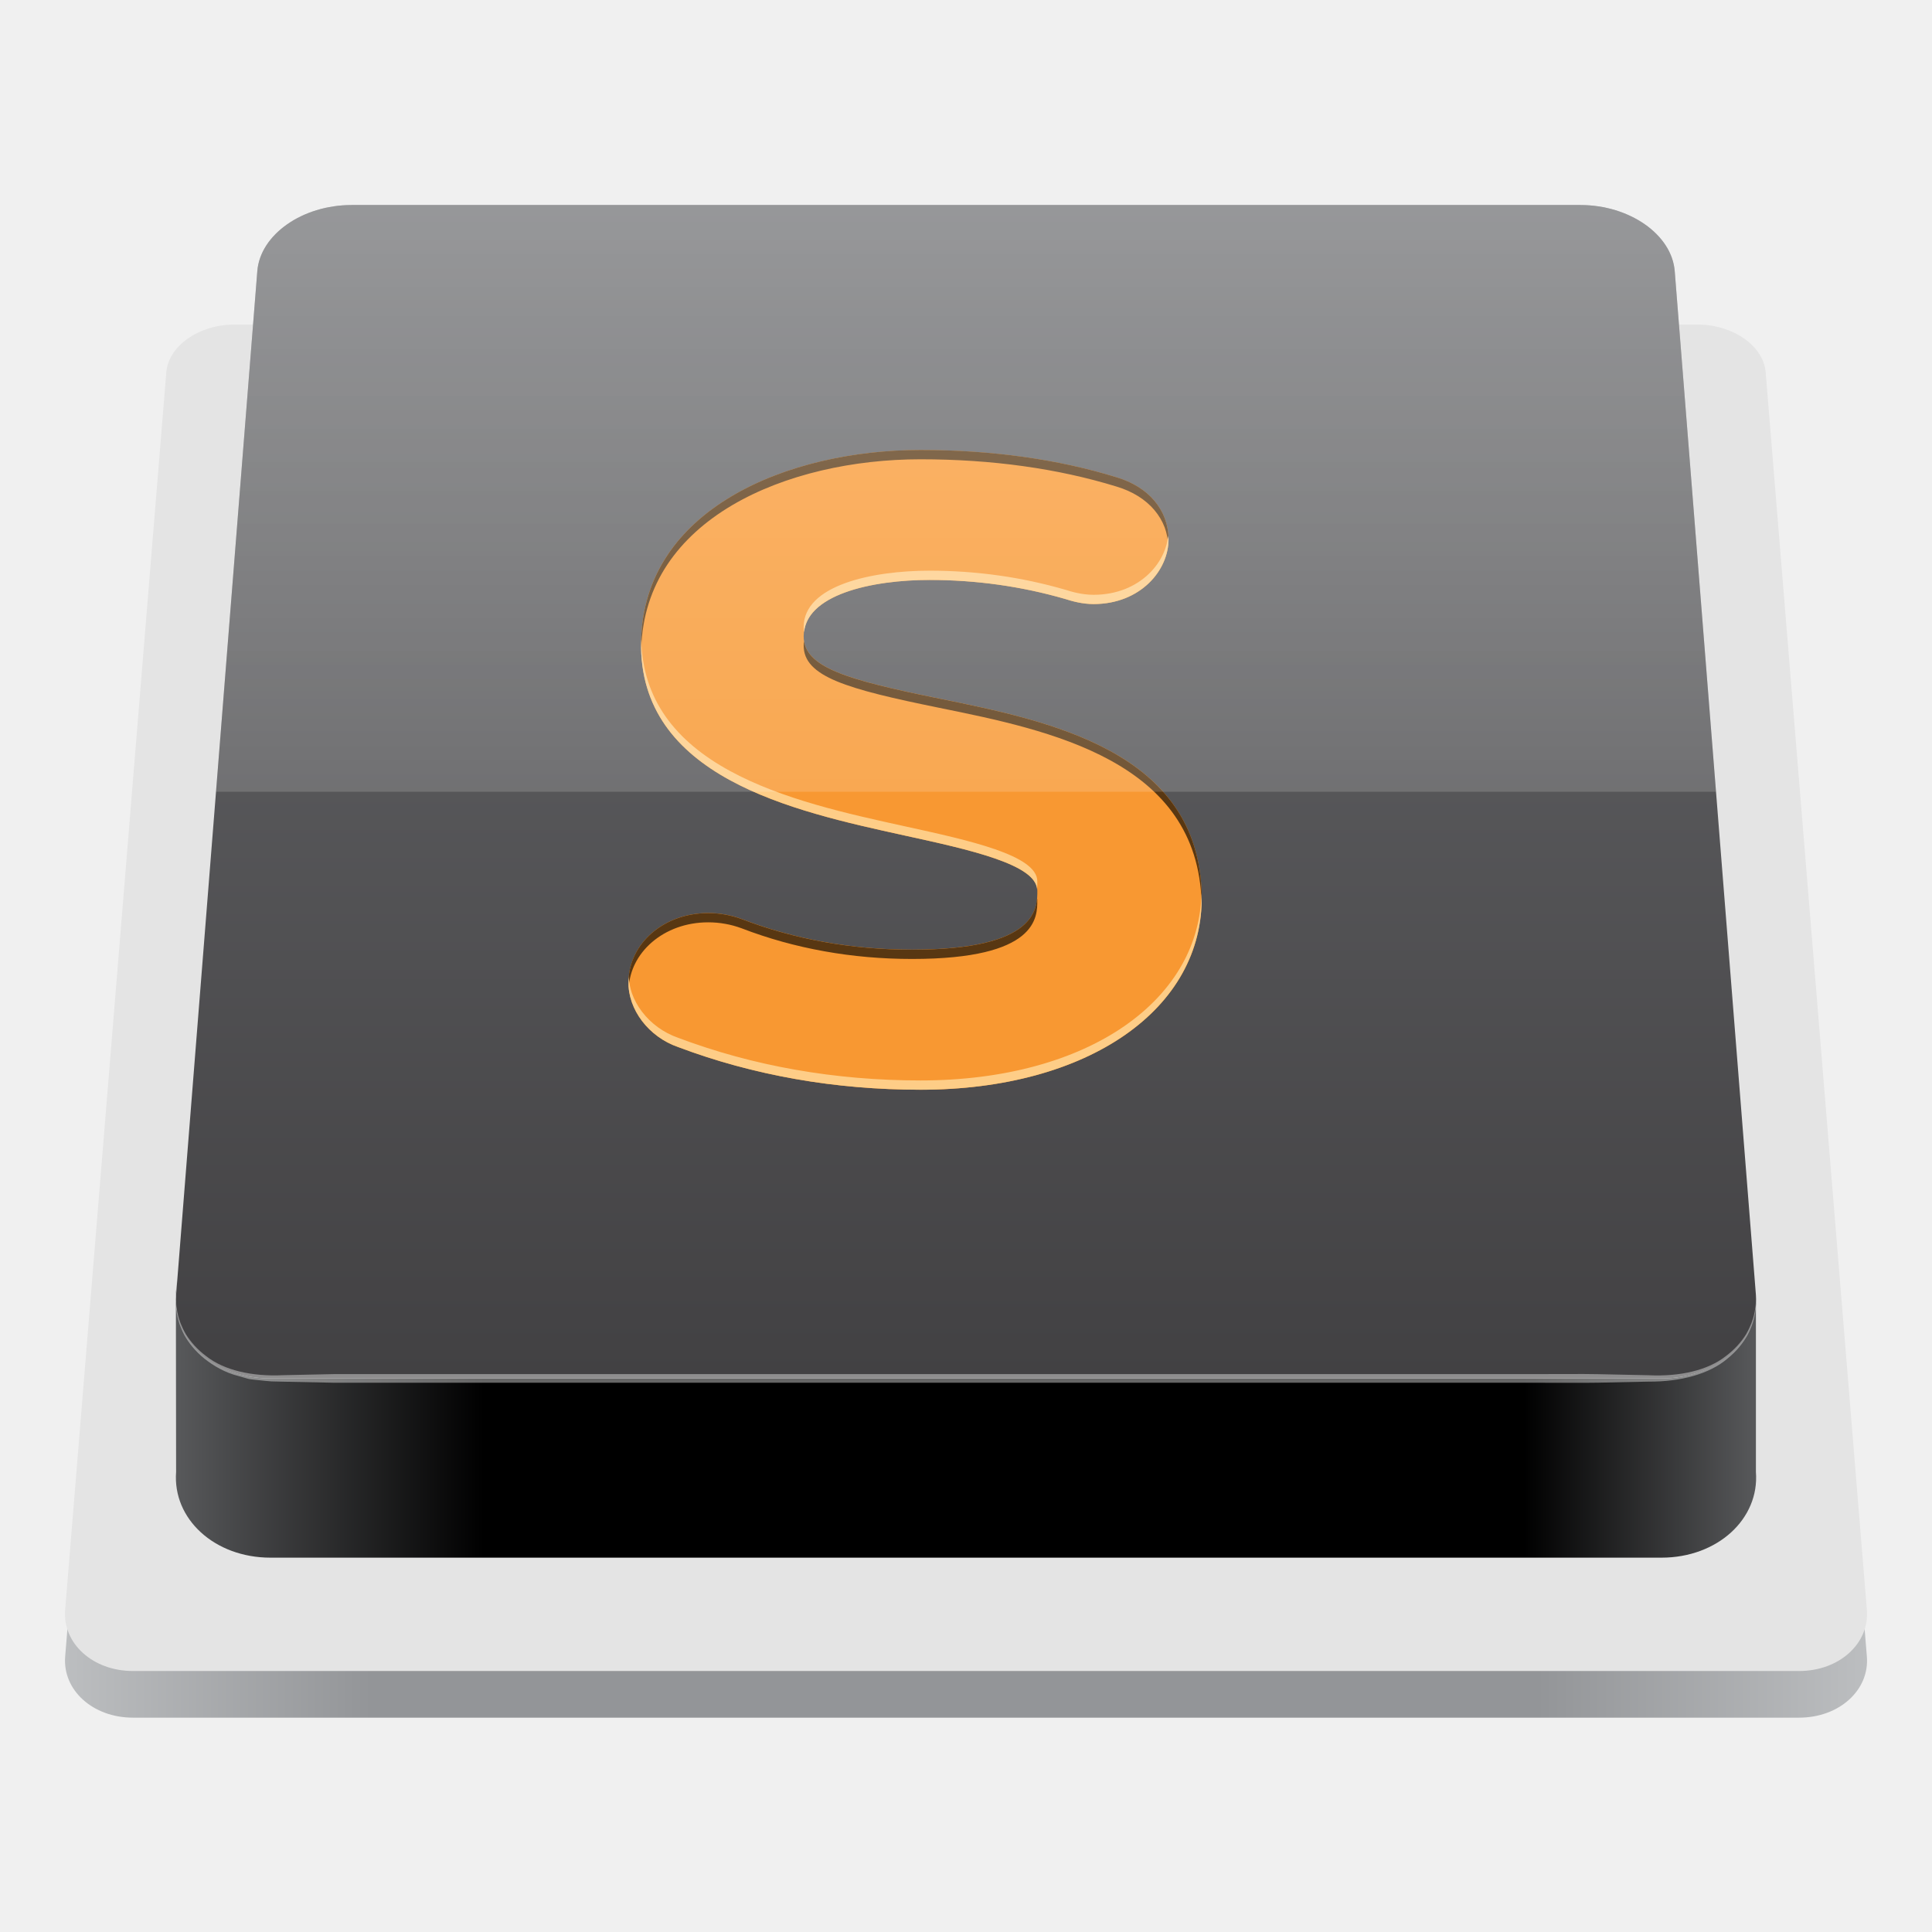
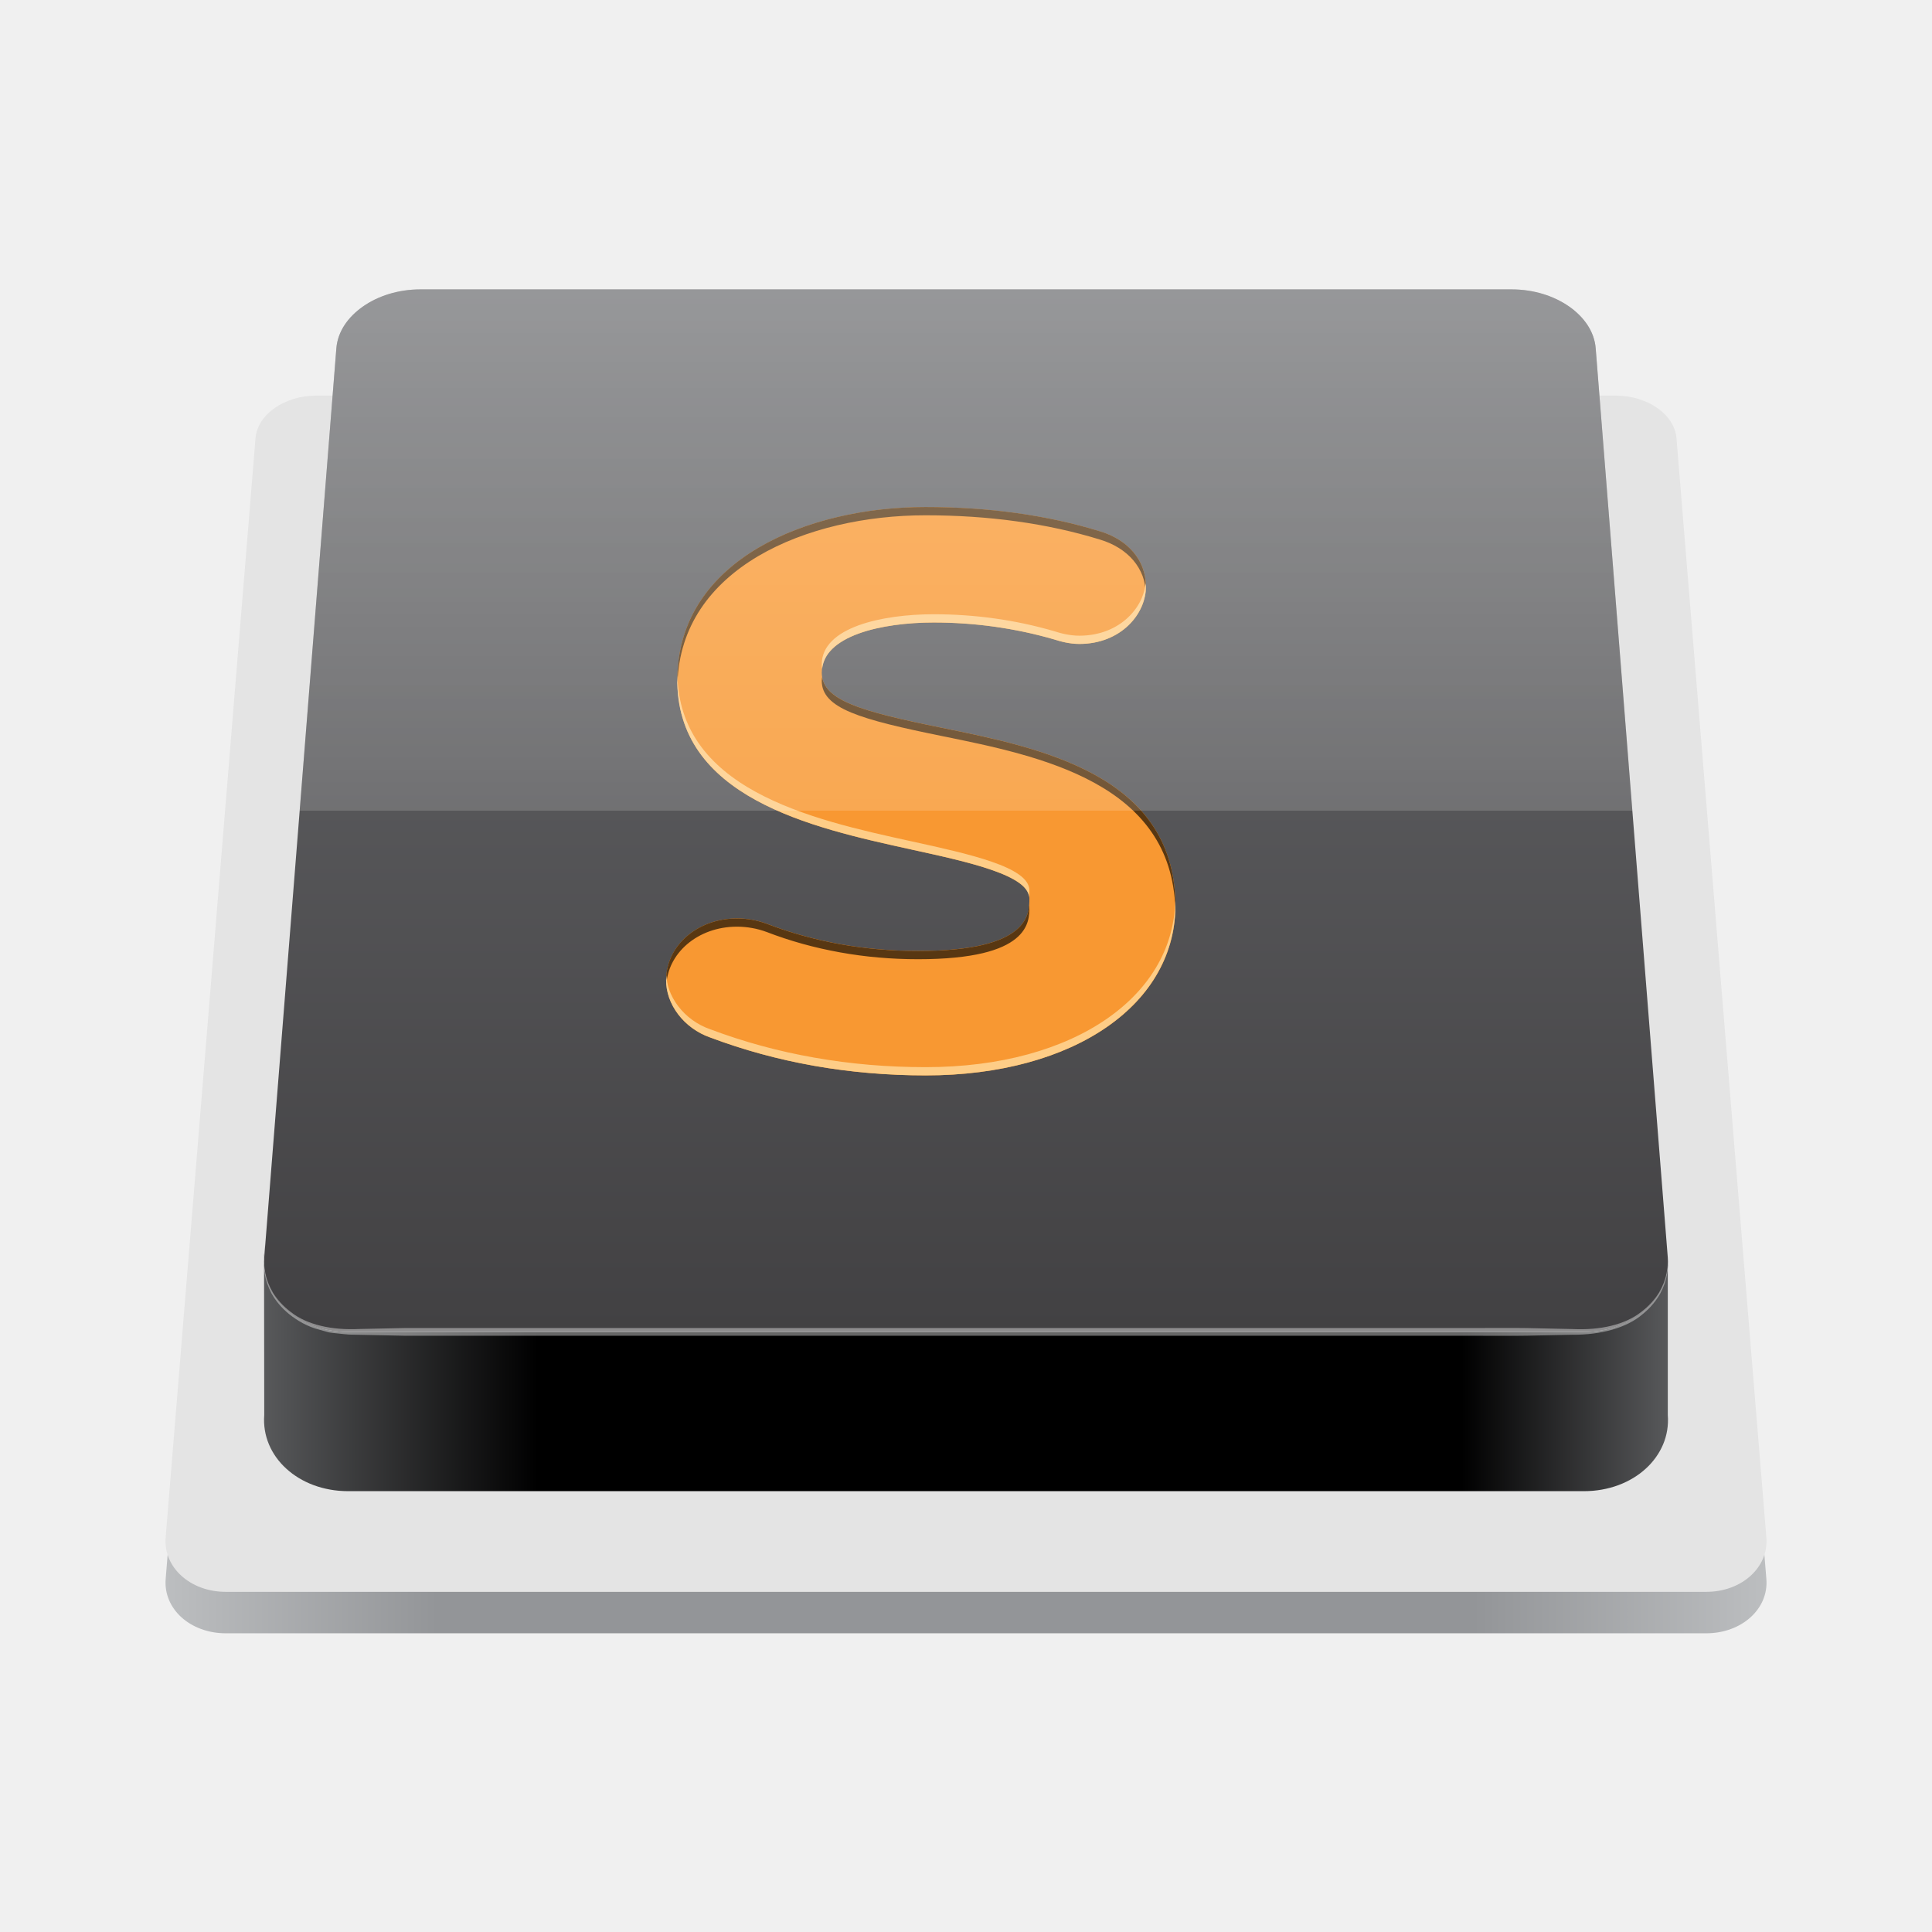
<svg xmlns="http://www.w3.org/2000/svg" version="1.1" id="Capa_1" x="0px" y="0px" width="99.211px" height="99.211px" viewBox="0 0 99.211 99.211" enable-background="new 0 0 99.211 99.211" xml:space="preserve">
  <g>
-     <linearGradient id="SVGID_1_" gradientUnits="userSpaceOnUse" x1="271.778" y1="-190.288" x2="364.315" y2="-190.288" gradientTransform="matrix(1 0 0 -1 -268.4395 -136.6533)">
+     <linearGradient id="SVGID_1_" gradientUnits="userSpaceOnUse" x1="545.379" y1="566.678" x2="627.593" y2="566.678" gradientTransform="matrix(1 0 0 1 -536.8789 -513.5186)">
      <stop offset="0" style="stop-color:#BCBEC0" />
      <stop offset="0.17" style="stop-color:#939598" />
      <stop offset="0.817" style="stop-color:#939598" />
      <stop offset="1" style="stop-color:#BCBEC0" />
    </linearGradient>
-     <path fill="url(#SVGID_1_)" d="M95.866,85.059L90.67,21.518c-0.027-0.339-0.146-0.664-0.337-0.957   c-0.19-0.294-0.453-0.558-0.769-0.779c-0.315-0.222-0.684-0.4-1.086-0.524c-0.403-0.124-0.84-0.192-1.293-0.192h-75.16   c-0.454,0-0.891,0.068-1.293,0.192c-0.402,0.124-0.771,0.302-1.086,0.524c-0.315,0.221-0.578,0.485-0.769,0.779   c-0.19,0.293-0.309,0.618-0.337,0.957L3.347,85.059c-0.036,0.432,0.035,0.845,0.193,1.22c0.158,0.376,0.404,0.716,0.719,1   c0.315,0.286,0.699,0.517,1.133,0.677c0.435,0.16,0.92,0.248,1.436,0.248h85.557c0.516,0,1-0.088,1.436-0.248   c0.435-0.16,0.817-0.391,1.133-0.677c0.315-0.284,0.561-0.624,0.72-1C95.831,85.903,95.902,85.491,95.866,85.059z" />
-     <path fill="#E4E4E4" d="M95.866,82.664L90.67,19.121c-0.027-0.339-0.146-0.663-0.337-0.957c-0.19-0.294-0.453-0.558-0.769-0.779   c-0.315-0.221-0.684-0.4-1.086-0.524c-0.403-0.124-0.84-0.192-1.293-0.192h-75.16c-0.454,0-0.891,0.068-1.293,0.192   c-0.402,0.124-0.771,0.303-1.086,0.524c-0.315,0.222-0.578,0.485-0.769,0.779c-0.19,0.294-0.309,0.618-0.337,0.957L3.346,82.664   c-0.036,0.432,0.035,0.844,0.193,1.219c0.158,0.376,0.404,0.715,0.719,1c0.315,0.286,0.699,0.517,1.134,0.677   s0.919,0.249,1.436,0.249h85.557c0.516,0,1.001-0.089,1.436-0.249s0.818-0.391,1.134-0.677c0.314-0.285,0.561-0.624,0.72-1   C95.831,83.507,95.902,83.095,95.866,82.664z" />
-     <linearGradient id="SVGID_2_" gradientUnits="userSpaceOnUse" x1="277.471" y1="-209.495" x2="358.622" y2="-209.495" gradientTransform="matrix(1 0 0 -1 -268.4395 -136.6533)">
+     <path fill="url(#SVGID_1_)" d="M90.705,81.076l-4.616-56.451c-0.024-0.301-0.131-0.59-0.3-0.85   c-0.169-0.261-0.402-0.496-0.683-0.692c-0.28-0.197-0.608-0.355-0.965-0.466c-0.358-0.11-0.746-0.17-1.148-0.17H16.218   c-0.403,0-0.792,0.061-1.149,0.17c-0.357,0.11-0.685,0.269-0.965,0.466c-0.28,0.196-0.514,0.431-0.683,0.692   c-0.169,0.26-0.274,0.549-0.299,0.85L8.508,81.076c-0.032,0.385,0.031,0.752,0.171,1.085c0.14,0.333,0.358,0.636,0.638,0.889   c0.28,0.253,0.622,0.459,1.007,0.601c0.387,0.143,0.817,0.221,1.276,0.221h76.012c0.458,0,0.889-0.078,1.275-0.221   c0.387-0.142,0.727-0.348,1.007-0.601s0.499-0.556,0.64-0.889C90.674,81.826,90.737,81.461,90.705,81.076z" />
+     <path fill="#E4E4E4" d="M90.705,78.949l-4.616-56.454c-0.024-0.301-0.131-0.589-0.3-0.851s-0.402-0.496-0.683-0.692   c-0.28-0.196-0.608-0.355-0.965-0.465c-0.358-0.11-0.746-0.17-1.148-0.17H16.218c-0.403,0-0.792,0.06-1.149,0.17   s-0.685,0.27-0.965,0.465c-0.28,0.198-0.514,0.431-0.683,0.692c-0.169,0.261-0.274,0.549-0.299,0.851L8.507,78.949   c-0.032,0.384,0.031,0.75,0.171,1.083c0.14,0.334,0.358,0.635,0.639,0.888c0.28,0.255,0.621,0.46,1.007,0.603   c0.387,0.143,0.816,0.221,1.276,0.221h76.012c0.458,0,0.89-0.078,1.275-0.221c0.387-0.143,0.727-0.348,1.008-0.603   c0.279-0.253,0.498-0.554,0.64-0.888C90.674,79.698,90.737,79.333,90.705,78.949z" />
+     <linearGradient id="SVGID_2_" gradientUnits="userSpaceOnUse" x1="550.438" y1="583.741" x2="622.533" y2="583.741" gradientTransform="matrix(1 0 0 1 -536.8789 -513.5186)">
      <stop offset="0" style="stop-color:#58595B" />
      <stop offset="0.195" style="stop-color:#000000" />
      <stop offset="0.853" style="stop-color:#000000" />
      <stop offset="1" style="stop-color:#58595B" />
    </linearGradient>
-     <path fill="url(#SVGID_2_)" d="M90.169,66.905c-0.026,0.413-0.118,0.81-0.273,1.181c-0.222,0.526-0.563,1.001-1.001,1.401   c-0.438,0.4-0.974,0.724-1.577,0.948c-0.604,0.226-1.278,0.35-1.994,0.35h-71.44c-0.715,0-1.388-0.124-1.992-0.35   c-0.603-0.225-1.137-0.548-1.575-0.948c-0.438-0.399-0.78-0.875-1.001-1.401c-0.22-0.525-0.32-1.102-0.273-1.705l0.053-0.686   c-0.039,0.411-0.062,0.652-0.064,0.686l0.011,9.203c-0.046,0.604,0.053,1.181,0.273,1.705c0.221,0.526,0.563,1.001,1.001,1.401   c0.438,0.4,0.972,0.725,1.575,0.949c0.604,0.224,1.276,0.349,1.992,0.349h71.44c0.716,0,1.39-0.125,1.994-0.349   c0.604-0.225,1.139-0.549,1.577-0.949c0.438-0.399,0.779-0.875,1.001-1.401c0.221-0.524,0.32-1.102,0.273-1.705V66.905z" />
-     <linearGradient id="SVGID_3_" gradientUnits="userSpaceOnUse" x1="318.045" y1="-208.679" x2="318.045" y2="-142.72" gradientTransform="matrix(1 0 0 -1 -268.4395 -136.6533)">
+     <path fill="url(#SVGID_2_)" d="M85.644,64.947c-0.023,0.368-0.105,0.721-0.242,1.05c-0.197,0.467-0.501,0.89-0.89,1.244   c-0.389,0.356-0.865,0.645-1.4,0.844c-0.537,0.2-1.136,0.311-1.772,0.311h-63.47c-0.635,0-1.233-0.11-1.77-0.311   c-0.536-0.2-1.01-0.487-1.399-0.844c-0.389-0.354-0.693-0.777-0.889-1.244c-0.195-0.467-0.284-0.979-0.243-1.515l0.047-0.609   c-0.035,0.365-0.055,0.58-0.057,0.609l0.01,8.177c-0.041,0.536,0.047,1.05,0.243,1.515c0.196,0.467,0.5,0.89,0.889,1.244   c0.389,0.355,0.864,0.645,1.399,0.844c0.537,0.199,1.134,0.311,1.77,0.311h63.47c0.637,0,1.235-0.111,1.772-0.311   c0.536-0.2,1.012-0.488,1.4-0.844c0.389-0.354,0.692-0.777,0.89-1.244c0.196-0.465,0.284-0.979,0.242-1.515V64.947z" />
+     <linearGradient id="SVGID_3_" gradientUnits="userSpaceOnUse" x1="586.484" y1="583.017" x2="586.484" y2="524.416" gradientTransform="matrix(1 0 0 1 -536.8789 -513.5186)">
      <stop offset="0" style="stop-color:#414042" />
      <stop offset="1" style="stop-color:#6D6E71" />
    </linearGradient>
-     <path fill="url(#SVGID_3_)" d="M90.169,66.499L86,13.925c-0.038-0.472-0.201-0.92-0.467-1.328   c-0.265-0.406-0.629-0.772-1.068-1.079c-0.438-0.306-0.95-0.553-1.511-0.725c-0.561-0.17-1.17-0.265-1.803-0.265H18.058   c-0.632,0-1.241,0.095-1.801,0.265c-0.561,0.171-1.072,0.418-1.51,0.725c-0.438,0.307-0.803,0.672-1.068,1.079   c-0.264,0.407-0.429,0.856-0.466,1.328l-4.17,52.574c-0.046,0.587,0.053,1.147,0.273,1.66c0.221,0.512,0.563,0.975,1.001,1.362   c0.438,0.39,0.972,0.705,1.575,0.924c0.604,0.219,1.276,0.34,1.991,0.34h71.44c0.716,0,1.39-0.121,1.994-0.34   c0.604-0.218,1.139-0.534,1.577-0.924c0.438-0.388,0.779-0.851,1.001-1.362C90.117,67.646,90.215,67.086,90.169,66.499z" />
+     <path fill="url(#SVGID_3_)" d="M85.644,64.588l-3.704-46.709c-0.033-0.419-0.179-0.817-0.414-1.18   c-0.236-0.361-0.56-0.686-0.949-0.958c-0.389-0.272-0.844-0.492-1.343-0.645c-0.499-0.151-1.039-0.235-1.603-0.235H21.578   c-0.562,0-1.103,0.084-1.6,0.235c-0.499,0.152-0.952,0.372-1.341,0.645s-0.714,0.597-0.949,0.958   c-0.235,0.361-0.381,0.761-0.415,1.18l-3.705,46.709c-0.041,0.521,0.047,1.02,0.243,1.475c0.196,0.455,0.5,0.866,0.889,1.21   c0.389,0.347,0.864,0.627,1.399,0.821c0.537,0.194,1.134,0.302,1.769,0.302h63.47c0.637,0,1.235-0.107,1.771-0.302   c0.537-0.194,1.013-0.475,1.402-0.821c0.389-0.345,0.691-0.756,0.888-1.21C85.598,65.607,85.685,65.109,85.644,64.588z" />
    <g opacity="0.4">
-       <path fill="#FFFFFF" d="M9.042,66.499c0,0,0,0.084,0,0.247c-0.006,0.163,0.018,0.404,0.08,0.71    c0.065,0.309,0.197,0.667,0.426,1.063c0.236,0.381,0.58,0.78,1.045,1.125c0.916,0.722,2.351,1.053,3.959,0.973    c0.818-0.018,1.69-0.036,2.608-0.055c0.918-0.001,1.884-0.001,2.891-0.001c8.06,0,18.807,0,29.553,0s21.494,0,29.553,0    c1.008,0.003,1.974-0.013,2.892,0.004c0.918,0.02,1.789,0.037,2.607,0.055c1.62,0.078,3.043-0.255,3.961-0.976    c0.463-0.344,0.811-0.745,1.045-1.126c0.225-0.39,0.361-0.759,0.425-1.063c0.063-0.306,0.086-0.548,0.079-0.71    c0-0.163,0-0.247,0-0.247s0.004,0.084,0.01,0.246c0.013,0.163,0,0.405-0.05,0.719c-0.054,0.314-0.173,0.687-0.389,1.098    c-0.229,0.405-0.562,0.826-1.027,1.203c-0.921,0.791-2.409,1.197-4.054,1.184c-0.818,0.018-1.69,0.035-2.608,0.055    c-0.918,0.016-1.883,0-2.891,0.004c-8.061,0-18.808,0-29.554,0c-10.747,0-21.494,0-29.554,0c-1.007-0.001-1.973-0.001-2.891-0.001    c-0.918-0.02-1.79-0.038-2.608-0.055c-0.205-0.005-0.406-0.009-0.604-0.014c-0.2-0.01-0.404-0.038-0.6-0.057    c-0.195-0.023-0.392-0.036-0.575-0.069c-0.178-0.051-0.351-0.101-0.521-0.149c-0.705-0.176-1.29-0.527-1.755-0.896    c-0.463-0.376-0.8-0.8-1.028-1.205c-0.211-0.403-0.335-0.787-0.386-1.097c-0.05-0.313-0.063-0.557-0.05-0.719    C9.04,66.583,9.042,66.499,9.042,66.499z" />
+       <path fill="#FFFFFF" d="M13.567,64.588c0,0,0,0.074,0,0.219c-0.005,0.146,0.016,0.359,0.071,0.631    c0.058,0.275,0.175,0.593,0.378,0.945c0.21,0.338,0.515,0.692,0.928,0.999c0.814,0.642,2.089,0.936,3.518,0.864    c0.727-0.016,1.501-0.032,2.317-0.049c0.816-0.001,1.674-0.001,2.568-0.001c7.161,0,16.709,0,26.256,0c9.547,0,19.096,0,26.256,0    c0.896,0.003,1.754-0.012,2.569,0.003c0.815,0.019,1.589,0.033,2.316,0.05c1.438,0.069,2.703-0.227,3.519-0.867    c0.411-0.306,0.721-0.662,0.929-1.001c0.199-0.346,0.321-0.674,0.377-0.944c0.057-0.272,0.077-0.486,0.07-0.63    c0-0.146,0-0.22,0-0.22s0.004,0.074,0.009,0.219c0.013,0.145,0,0.358-0.044,0.639c-0.048,0.279-0.153,0.61-0.347,0.975    c-0.202,0.36-0.498,0.734-0.911,1.069c-0.818,0.702-2.141,1.063-3.602,1.052c-0.728,0.016-1.502,0.03-2.317,0.049    c-0.815,0.015-1.673,0-2.568,0.004c-7.162,0-16.709,0-26.257,0c-9.548,0-19.096,0-26.257,0c-0.894-0.001-1.752-0.001-2.568-0.001    c-0.816-0.018-1.59-0.034-2.317-0.049c-0.182-0.005-0.36-0.009-0.537-0.012c-0.177-0.01-0.359-0.035-0.533-0.052    c-0.173-0.02-0.348-0.032-0.511-0.062c-0.158-0.045-0.312-0.089-0.463-0.132c-0.626-0.156-1.146-0.469-1.559-0.797    c-0.412-0.333-0.711-0.71-0.914-1.07c-0.187-0.357-0.297-0.699-0.343-0.975c-0.044-0.278-0.056-0.494-0.044-0.638    C13.566,64.662,13.567,64.588,13.567,64.588z" />
    </g>
    <g>
      <g>
        <g>
-           <path fill="#F89832" d="M60.33,41.419c-0.83-1.201-1.984-2.122-3.309-2.849c-1.322-0.725-2.815-1.256-4.329-1.678      c-1.512-0.42-3.044-0.732-4.446-1.017c-1.19-0.242-2.222-0.463-3.1-0.684c-0.877-0.221-1.602-0.441-2.178-0.682      c-0.575-0.24-1.001-0.501-1.283-0.802c-0.282-0.301-0.418-0.643-0.416-1.044c0.004-0.533,0.225-0.981,0.6-1.351      c0.376-0.371,0.905-0.664,1.527-0.891c0.622-0.227,1.336-0.387,2.081-0.491c0.744-0.104,1.519-0.15,2.262-0.15      c0.596,0,1.189,0.021,1.779,0.061c0.59,0.041,1.175,0.102,1.756,0.184s1.157,0.184,1.728,0.305      c0.57,0.122,1.136,0.264,1.693,0.426c0.091,0.029,0.19,0.06,0.3,0.09s0.227,0.06,0.351,0.085      c0.124,0.025,0.254,0.047,0.391,0.063c0.135,0.015,0.276,0.025,0.42,0.025c0.603,0,1.146-0.11,1.622-0.298      c0.476-0.189,0.884-0.458,1.217-0.777c0.332-0.319,0.587-0.688,0.758-1.079c0.172-0.39,0.258-0.802,0.252-1.205      c-0.007-0.372-0.074-0.724-0.197-1.051c-0.124-0.326-0.304-0.627-0.533-0.897s-0.509-0.509-0.834-0.71      c-0.324-0.202-0.693-0.367-1.102-0.489c-0.756-0.233-1.534-0.437-2.335-0.613c-0.799-0.175-1.621-0.321-2.462-0.438      c-0.841-0.117-1.702-0.205-2.582-0.264c-0.881-0.059-1.78-0.088-2.697-0.088c-1.706,0-3.445,0.19-5.097,0.58      c-1.653,0.39-3.218,0.98-4.575,1.782c-1.36,0.803-2.512,1.818-3.331,3.058c-0.822,1.243-1.311,2.712-1.34,4.42      c-0.03,1.729,0.436,3.137,1.244,4.296c0.81,1.163,1.962,2.073,3.299,2.806c1.339,0.734,2.863,1.289,4.414,1.738      c1.553,0.451,3.13,0.796,4.576,1.114c0.834,0.183,1.677,0.366,2.471,0.561s1.541,0.399,2.182,0.623      c0.644,0.224,1.182,0.466,1.561,0.736s0.598,0.567,0.601,0.9c0.001,0.227,0.003,0.529-0.094,0.855      c-0.099,0.328-0.298,0.68-0.698,1.004c-0.401,0.323-1.003,0.619-1.909,0.834c-0.907,0.215-2.117,0.349-3.73,0.349      c-0.773,0-1.536-0.032-2.29-0.099c-0.753-0.065-1.495-0.164-2.226-0.296c-0.731-0.131-1.449-0.296-2.156-0.492      c-0.706-0.196-1.399-0.425-2.08-0.687c-0.141-0.052-0.281-0.096-0.421-0.134s-0.283-0.07-0.425-0.096      c-0.143-0.025-0.287-0.044-0.433-0.058c-0.146-0.012-0.293-0.018-0.443-0.018c-0.565,0-1.1,0.096-1.586,0.271      c-0.487,0.175-0.923,0.43-1.292,0.745c-0.368,0.316-0.667,0.694-0.876,1.117c-0.209,0.425-0.329,0.893-0.337,1.389      c-0.006,0.36,0.055,0.717,0.175,1.059c0.12,0.342,0.298,0.667,0.524,0.964c0.226,0.298,0.5,0.566,0.813,0.793      c0.312,0.228,0.662,0.413,1.04,0.545c0.964,0.362,1.949,0.681,2.953,0.954c1.005,0.273,2.028,0.502,3.068,0.686      c1.041,0.184,2.098,0.321,3.17,0.413c1.073,0.091,2.16,0.138,3.26,0.138c2.151,0,4.138-0.26,5.907-0.742      c1.768-0.481,3.315-1.185,4.589-2.071c1.271-0.884,2.271-1.951,2.944-3.162c0.672-1.208,1.02-2.559,0.994-4.014      C61.674,44.112,61.164,42.625,60.33,41.419z" />
+           <path fill="#F89832" d="M59.134,42.306c-0.737-1.067-1.763-1.885-2.939-2.531c-1.175-0.644-2.501-1.116-3.847-1.491      c-1.344-0.373-2.705-0.65-3.95-0.904c-1.057-0.215-1.974-0.411-2.754-0.607c-0.779-0.196-1.423-0.392-1.935-0.606      c-0.511-0.213-0.889-0.445-1.14-0.712c-0.251-0.267-0.372-0.571-0.37-0.928c0.003-0.474,0.2-0.871,0.533-1.2      c0.334-0.33,0.804-0.59,1.356-0.792s1.187-0.344,1.849-0.436c0.661-0.092,1.35-0.134,2.01-0.134      c0.529,0,1.057,0.019,1.581,0.054c0.523,0.037,1.044,0.091,1.56,0.164c0.517,0.073,1.028,0.164,1.535,0.271      c0.507,0.109,1.01,0.234,1.505,0.378c0.08,0.026,0.168,0.053,0.266,0.081c0.099,0.026,0.202,0.053,0.312,0.075      c0.111,0.022,0.226,0.042,0.348,0.056c0.12,0.013,0.246,0.022,0.374,0.022c0.535,0,1.018-0.098,1.44-0.265      c0.423-0.168,0.785-0.407,1.081-0.69c0.295-0.283,0.521-0.611,0.674-0.958c0.152-0.347,0.229-0.713,0.224-1.071      c-0.006-0.331-0.066-0.643-0.176-0.934c-0.109-0.29-0.27-0.557-0.474-0.797c-0.203-0.24-0.451-0.452-0.74-0.631      c-0.287-0.18-0.615-0.326-0.979-0.434c-0.671-0.208-1.361-0.389-2.074-0.545c-0.709-0.155-1.44-0.285-2.188-0.389      c-0.746-0.104-1.512-0.182-2.293-0.234c-0.783-0.053-1.581-0.079-2.396-0.079c-1.516,0-3.061,0.169-4.528,0.516      c-1.469,0.346-2.859,0.871-4.065,1.583c-1.208,0.713-2.231,1.615-2.959,2.717c-0.73,1.104-1.165,2.41-1.191,3.927      c-0.026,1.536,0.388,2.787,1.105,3.816c0.72,1.033,1.743,1.842,2.931,2.493c1.19,0.652,2.544,1.146,3.922,1.544      c1.38,0.401,2.781,0.707,4.065,0.99c0.741,0.163,1.49,0.325,2.195,0.498c0.706,0.174,1.369,0.355,1.938,0.554      c0.572,0.199,1.051,0.414,1.387,0.654c0.337,0.239,0.531,0.503,0.534,0.799c0,0.202,0.002,0.47-0.084,0.76      c-0.087,0.292-0.265,0.604-0.62,0.892c-0.355,0.288-0.89,0.55-1.695,0.741c-0.806,0.191-1.881,0.31-3.314,0.31      c-0.687,0-1.365-0.029-2.035-0.088c-0.669-0.058-1.328-0.146-1.978-0.263c-0.649-0.116-1.287-0.263-1.915-0.437      c-0.627-0.174-1.243-0.377-1.848-0.61c-0.125-0.046-0.25-0.085-0.374-0.119c-0.125-0.034-0.251-0.063-0.377-0.085      c-0.127-0.022-0.255-0.039-0.385-0.051c-0.129-0.011-0.26-0.016-0.394-0.016c-0.502,0-0.977,0.085-1.409,0.241      c-0.433,0.155-0.82,0.381-1.148,0.662c-0.327,0.28-0.592,0.617-0.778,0.992c-0.186,0.377-0.292,0.793-0.299,1.234      c-0.005,0.319,0.049,0.637,0.155,0.94c0.107,0.304,0.265,0.593,0.466,0.857c0.2,0.264,0.444,0.502,0.722,0.704      c0.277,0.202,0.588,0.366,0.924,0.484c0.856,0.321,1.731,0.604,2.624,0.847c0.893,0.243,1.802,0.446,2.726,0.61      c0.925,0.163,1.863,0.285,2.816,0.366c0.953,0.081,1.919,0.123,2.896,0.123c1.912,0,3.676-0.231,5.249-0.66      c1.57-0.428,2.945-1.052,4.076-1.84c1.13-0.784,2.019-1.733,2.616-2.809c0.598-1.073,0.906-2.274,0.883-3.566      C60.327,44.698,59.875,43.377,59.134,42.306z" />
        </g>
      </g>
      <g>
-         <path fill="#583712" d="M57.021,38.571c-1.322-0.725-2.815-1.256-4.329-1.678c-1.512-0.42-3.044-0.732-4.446-1.017     c-1.19-0.242-2.222-0.463-3.1-0.684c-0.877-0.221-1.602-0.441-2.178-0.682c-0.575-0.24-1.001-0.501-1.283-0.802     c-0.216-0.23-0.345-0.486-0.394-0.772c-0.008,0.068-0.022,0.133-0.022,0.204c-0.002,0.402,0.134,0.743,0.416,1.043     c0.282,0.301,0.708,0.562,1.283,0.802c0.576,0.24,1.3,0.46,2.178,0.681c0.878,0.221,1.91,0.442,3.1,0.685     c1.402,0.284,2.935,0.596,4.446,1.017c1.514,0.421,3.007,0.954,4.329,1.678c1.324,0.727,2.479,1.647,3.309,2.849     c0.818,1.182,1.322,2.638,1.372,4.447c0.004-0.123,0.008-0.247,0.006-0.371c-0.033-1.859-0.544-3.347-1.378-4.552     C59.5,40.219,58.345,39.297,57.021,38.571z" />
-         <path fill="#583712" d="M34.261,29.005c0.82-1.239,1.971-2.254,3.331-3.058c1.357-0.801,2.923-1.392,4.575-1.782     c1.651-0.39,3.391-0.58,5.096-0.58c0.917,0,1.816,0.029,2.697,0.088c0.88,0.059,1.741,0.146,2.582,0.264     c0.841,0.117,1.663,0.263,2.462,0.438c0.801,0.175,1.579,0.379,2.335,0.612c0.408,0.122,0.777,0.287,1.102,0.489     s0.604,0.441,0.834,0.71c0.229,0.271,0.409,0.571,0.533,0.897c0.105,0.281,0.161,0.583,0.181,0.897     c0.012-0.107,0.018-0.215,0.017-0.323c-0.007-0.372-0.074-0.724-0.197-1.051c-0.124-0.326-0.304-0.627-0.533-0.897     s-0.509-0.509-0.834-0.71c-0.324-0.202-0.693-0.367-1.102-0.489c-0.756-0.233-1.534-0.437-2.335-0.613     c-0.799-0.175-1.621-0.321-2.462-0.438c-0.841-0.117-1.702-0.205-2.582-0.264c-0.881-0.059-1.78-0.088-2.697-0.088     c-1.706,0-3.445,0.19-5.096,0.58c-1.653,0.39-3.218,0.98-4.575,1.782c-1.36,0.803-2.512,1.818-3.331,3.058     c-0.822,1.243-1.311,2.712-1.34,4.42c-0.002,0.12,0.004,0.234,0.007,0.351C32.978,31.646,33.459,30.217,34.261,29.005z" />
-         <path fill="#583712" d="M32.608,49.496c0.209-0.423,0.508-0.801,0.876-1.117c0.368-0.315,0.805-0.57,1.292-0.745     c0.486-0.175,1.021-0.271,1.586-0.271c0.15,0,0.298,0.006,0.443,0.019c0.146,0.014,0.29,0.031,0.433,0.058     c0.143,0.024,0.285,0.057,0.425,0.095c0.141,0.039,0.281,0.083,0.421,0.135c0.68,0.262,1.374,0.49,2.08,0.687     c0.707,0.196,1.425,0.36,2.156,0.491c0.73,0.132,1.473,0.231,2.226,0.297c0.753,0.066,1.517,0.099,2.29,0.099     c1.614,0,2.824-0.134,3.73-0.349c0.906-0.215,1.508-0.512,1.909-0.835c0.4-0.323,0.6-0.675,0.698-1.002     c0.098-0.327,0.095-0.63,0.094-0.855c0-0.023-0.01-0.045-0.012-0.069c-0.012,0.141-0.036,0.293-0.082,0.449     c-0.099,0.328-0.298,0.679-0.698,1.002c-0.401,0.324-1.003,0.62-1.909,0.835c-0.907,0.215-2.117,0.349-3.73,0.349     c-0.773,0-1.536-0.033-2.29-0.099c-0.753-0.066-1.495-0.165-2.226-0.296c-0.731-0.131-1.449-0.296-2.156-0.492     c-0.706-0.196-1.399-0.426-2.08-0.687c-0.14-0.052-0.28-0.096-0.421-0.134c-0.141-0.039-0.283-0.07-0.425-0.096     c-0.143-0.026-0.287-0.044-0.433-0.058c-0.146-0.012-0.293-0.018-0.443-0.018c-0.565,0-1.1,0.096-1.586,0.271     c-0.487,0.175-0.923,0.429-1.292,0.745c-0.368,0.316-0.667,0.694-0.876,1.117c-0.209,0.424-0.329,0.893-0.337,1.389     c-0.001,0.079,0.013,0.157,0.018,0.236C32.325,50.238,32.433,49.85,32.608,49.496z" />
+         <path fill="#583712" d="M56.194,39.775c-1.175-0.644-2.501-1.116-3.847-1.491c-1.344-0.373-2.705-0.65-3.95-0.904     c-1.057-0.215-1.974-0.411-2.754-0.607c-0.779-0.196-1.423-0.392-1.935-0.606c-0.511-0.213-0.889-0.445-1.14-0.712     c-0.192-0.205-0.307-0.432-0.35-0.686c-0.007,0.061-0.02,0.118-0.02,0.181c-0.002,0.357,0.119,0.66,0.37,0.927     c0.25,0.267,0.629,0.5,1.14,0.712c0.512,0.213,1.155,0.409,1.935,0.605c0.78,0.197,1.697,0.393,2.754,0.609     c1.245,0.252,2.608,0.529,3.95,0.903c1.346,0.374,2.672,0.847,3.847,1.491c1.177,0.646,2.202,1.463,2.939,2.531     c0.727,1.05,1.175,2.344,1.219,3.951c0.004-0.109,0.007-0.219,0.005-0.329c-0.029-1.652-0.482-2.974-1.224-4.044     C58.396,41.239,57.371,40.42,56.194,39.775z" />
+         <path fill="#583712" d="M35.973,31.276c0.729-1.101,1.751-2.002,2.959-2.717c1.206-0.711,2.597-1.236,4.065-1.583     c1.467-0.347,3.013-0.515,4.527-0.515c0.815,0,1.613,0.026,2.396,0.078c0.782,0.052,1.547,0.129,2.294,0.234     c0.747,0.104,1.478,0.234,2.187,0.389c0.712,0.155,1.403,0.337,2.075,0.543c0.362,0.108,0.69,0.255,0.979,0.435     c0.288,0.179,0.536,0.392,0.74,0.63c0.203,0.241,0.363,0.507,0.474,0.797c0.094,0.25,0.143,0.518,0.16,0.797     c0.011-0.095,0.017-0.191,0.016-0.287c-0.006-0.331-0.066-0.643-0.176-0.934c-0.109-0.29-0.27-0.557-0.474-0.797     c-0.203-0.24-0.451-0.452-0.74-0.63c-0.287-0.18-0.615-0.327-0.979-0.435c-0.671-0.207-1.361-0.388-2.074-0.544     c-0.709-0.155-1.44-0.285-2.188-0.389c-0.746-0.104-1.512-0.182-2.293-0.234c-0.783-0.053-1.581-0.078-2.396-0.078     c-1.516,0-3.061,0.168-4.527,0.515c-1.469,0.347-2.859,0.871-4.065,1.583c-1.208,0.714-2.231,1.616-2.959,2.717     c-0.73,1.104-1.165,2.41-1.191,3.927c-0.001,0.106,0.003,0.208,0.006,0.312C34.833,33.623,35.26,32.353,35.973,31.276z" />
+         <path fill="#583712" d="M34.504,49.481c0.186-0.375,0.452-0.712,0.778-0.992c0.327-0.28,0.715-0.506,1.148-0.662     c0.432-0.155,0.907-0.241,1.409-0.241c0.134,0,0.265,0.005,0.394,0.017c0.13,0.013,0.258,0.028,0.384,0.052     c0.127,0.021,0.253,0.051,0.378,0.084c0.125,0.035,0.25,0.074,0.374,0.12c0.604,0.233,1.221,0.436,1.848,0.61     c0.628,0.174,1.266,0.319,1.916,0.436c0.648,0.117,1.309,0.206,1.978,0.264c0.669,0.059,1.348,0.088,2.035,0.088     c1.434,0,2.509-0.119,3.314-0.31c0.806-0.191,1.34-0.455,1.695-0.742c0.356-0.287,0.534-0.6,0.621-0.89s0.084-0.56,0.084-0.759     c0-0.021-0.01-0.04-0.012-0.062c-0.01,0.125-0.032,0.261-0.072,0.399c-0.088,0.292-0.265,0.604-0.621,0.89     c-0.355,0.288-0.89,0.551-1.695,0.742s-1.881,0.31-3.314,0.31c-0.687,0-1.365-0.029-2.035-0.088     c-0.669-0.059-1.328-0.146-1.978-0.263s-1.287-0.263-1.916-0.438c-0.627-0.174-1.243-0.378-1.848-0.61     c-0.125-0.046-0.249-0.085-0.374-0.119c-0.125-0.035-0.251-0.062-0.378-0.085c-0.126-0.023-0.254-0.039-0.384-0.051     c-0.13-0.011-0.26-0.016-0.394-0.016c-0.502,0-0.977,0.085-1.409,0.241c-0.433,0.155-0.82,0.381-1.148,0.662     c-0.327,0.281-0.593,0.617-0.778,0.993c-0.186,0.376-0.292,0.793-0.299,1.234c-0.001,0.07,0.012,0.14,0.016,0.209     C34.253,50.141,34.349,49.796,34.504,49.481z" />
      </g>
      <g>
-         <path fill="#FECD87" d="M58.995,29.469c-0.333,0.319-0.741,0.588-1.217,0.777c-0.477,0.189-1.02,0.298-1.622,0.298     c-0.144,0-0.285-0.009-0.42-0.025c-0.137-0.016-0.268-0.038-0.391-0.063c-0.125-0.025-0.241-0.055-0.351-0.085     c-0.108-0.03-0.209-0.062-0.3-0.09c-0.558-0.162-1.123-0.304-1.693-0.426c-0.57-0.123-1.146-0.224-1.728-0.305     c-0.581-0.082-1.166-0.143-1.756-0.184c-0.589-0.041-1.183-0.061-1.779-0.061c-0.744,0-1.519,0.047-2.262,0.151     c-0.745,0.104-1.459,0.264-2.081,0.491c-0.622,0.227-1.152,0.521-1.527,0.891c-0.375,0.37-0.596,0.817-0.6,1.351     c0,0.094,0.008,0.184,0.022,0.272c0.053-0.443,0.252-0.826,0.578-1.147c0.376-0.371,0.905-0.664,1.527-0.891     c0.622-0.227,1.336-0.387,2.081-0.491c0.744-0.104,1.519-0.151,2.262-0.151c0.596,0,1.189,0.021,1.779,0.062     c0.589,0.041,1.175,0.102,1.756,0.183c0.581,0.082,1.157,0.184,1.728,0.305c0.57,0.122,1.136,0.264,1.693,0.426     c0.091,0.029,0.19,0.06,0.3,0.09s0.227,0.06,0.351,0.085s0.254,0.047,0.391,0.063c0.135,0.015,0.276,0.025,0.42,0.025     c0.603,0,1.146-0.11,1.622-0.298c0.476-0.189,0.884-0.458,1.217-0.777c0.332-0.319,0.587-0.688,0.758-1.079     c0.172-0.39,0.258-0.802,0.252-1.205c-0.001-0.053-0.013-0.101-0.017-0.152c-0.03,0.297-0.109,0.595-0.235,0.882     C59.583,28.78,59.327,29.15,58.995,29.469z" />
-         <path fill="#FECD87" d="M60.713,49.509c-0.674,1.211-1.673,2.277-2.944,3.162c-1.274,0.887-2.821,1.59-4.589,2.071     c-1.769,0.482-3.756,0.741-5.907,0.741c-1.1,0-2.188-0.046-3.26-0.138c-1.072-0.092-2.129-0.229-3.17-0.413     c-1.041-0.183-2.063-0.41-3.068-0.685c-1.004-0.274-1.989-0.592-2.953-0.955c-0.377-0.132-0.728-0.317-1.04-0.544     c-0.313-0.227-0.586-0.496-0.813-0.793s-0.404-0.623-0.524-0.965c-0.093-0.266-0.139-0.542-0.157-0.822     c-0.007,0.079-0.016,0.159-0.018,0.24c-0.006,0.359,0.055,0.717,0.175,1.059c0.12,0.341,0.298,0.666,0.524,0.964     c0.226,0.297,0.5,0.565,0.813,0.793c0.312,0.228,0.662,0.413,1.04,0.543c0.964,0.364,1.949,0.683,2.953,0.956     c1.005,0.273,2.028,0.502,3.068,0.685c1.041,0.184,2.098,0.321,3.17,0.413c1.073,0.092,2.16,0.138,3.26,0.138     c2.151,0,4.138-0.259,5.907-0.741c1.768-0.482,3.315-1.185,4.589-2.071c1.271-0.885,2.271-1.951,2.944-3.163     c0.672-1.207,1.02-2.558,0.994-4.013c0-0.036-0.005-0.068-0.006-0.104C61.667,47.181,61.328,48.406,60.713,49.509z" />
-         <path fill="#FECD87" d="M37.463,40.052c1.339,0.734,2.863,1.289,4.414,1.738c1.553,0.451,3.13,0.796,4.576,1.114     c0.834,0.183,1.677,0.366,2.471,0.561s1.541,0.399,2.182,0.623c0.644,0.224,1.182,0.466,1.561,0.736     c0.353,0.251,0.558,0.527,0.588,0.832c0.013-0.151,0.013-0.289,0.012-0.406c-0.002-0.334-0.222-0.631-0.6-0.901     c-0.38-0.27-0.918-0.513-1.561-0.736s-1.388-0.429-2.183-0.623s-1.637-0.379-2.471-0.561c-1.446-0.317-3.024-0.663-4.576-1.113     c-1.55-0.45-3.074-1.005-4.414-1.739c-1.337-0.732-2.489-1.643-3.299-2.806c-0.751-1.079-1.202-2.377-1.237-3.945     c-0.001,0.042-0.006,0.082-0.007,0.125c-0.03,1.729,0.436,3.137,1.244,4.296C34.973,38.408,36.126,39.319,37.463,40.052z" />
+         <path fill="#FECD87" d="M57.947,31.688c-0.296,0.284-0.658,0.523-1.082,0.691c-0.423,0.167-0.905,0.265-1.439,0.265     c-0.129,0-0.254-0.008-0.373-0.022c-0.122-0.014-0.239-0.034-0.348-0.056c-0.11-0.022-0.215-0.049-0.313-0.076     c-0.095-0.027-0.186-0.055-0.267-0.08c-0.495-0.144-0.998-0.271-1.504-0.379c-0.506-0.109-1.018-0.199-1.534-0.271     c-0.518-0.073-1.037-0.127-1.561-0.163c-0.523-0.037-1.051-0.054-1.581-0.054c-0.661,0-1.349,0.042-2.009,0.134     c-0.662,0.092-1.296,0.235-1.849,0.436c-0.553,0.202-1.023,0.463-1.356,0.792c-0.333,0.329-0.53,0.726-0.533,1.201     c0,0.083,0.007,0.164,0.02,0.242c0.047-0.394,0.224-0.734,0.514-1.019c0.334-0.33,0.804-0.59,1.356-0.792     s1.187-0.343,1.849-0.436c0.661-0.092,1.35-0.134,2.009-0.134c0.53,0,1.057,0.018,1.581,0.055     c0.523,0.036,1.043,0.09,1.561,0.163c0.515,0.073,1.026,0.164,1.534,0.271c0.506,0.108,1.009,0.235,1.504,0.378     c0.081,0.026,0.169,0.053,0.267,0.08c0.098,0.026,0.202,0.054,0.313,0.076c0.109,0.022,0.226,0.042,0.348,0.056     c0.119,0.013,0.244,0.022,0.373,0.022c0.535,0,1.019-0.098,1.439-0.265c0.424-0.168,0.786-0.407,1.082-0.691     c0.295-0.283,0.521-0.611,0.674-0.958c0.152-0.347,0.229-0.713,0.224-1.071c-0.001-0.047-0.012-0.09-0.015-0.135     c-0.027,0.264-0.098,0.529-0.209,0.784C58.47,31.077,58.242,31.405,57.947,31.688z" />
+         <path fill="#FECD87" d="M59.474,49.493c-0.599,1.077-1.486,2.024-2.615,2.809c-1.132,0.789-2.507,1.413-4.077,1.841     c-1.571,0.429-3.337,0.657-5.248,0.657c-0.978,0-1.944-0.04-2.896-0.121c-0.953-0.083-1.892-0.204-2.817-0.368     c-0.924-0.162-1.833-0.364-2.726-0.608c-0.892-0.243-1.767-0.526-2.624-0.849c-0.335-0.116-0.646-0.281-0.923-0.482     c-0.278-0.201-0.521-0.441-0.723-0.705s-0.359-0.554-0.466-0.857c-0.083-0.235-0.123-0.481-0.139-0.73     c-0.006,0.07-0.014,0.141-0.016,0.213c-0.005,0.319,0.049,0.637,0.155,0.94c0.107,0.304,0.265,0.592,0.466,0.857     c0.201,0.264,0.444,0.501,0.723,0.704c0.277,0.202,0.587,0.366,0.923,0.482c0.857,0.323,1.732,0.606,2.624,0.849     c0.893,0.243,1.802,0.446,2.726,0.609c0.925,0.163,1.864,0.284,2.817,0.366c0.953,0.082,1.918,0.123,2.896,0.123     c1.911,0,3.677-0.23,5.248-0.659c1.57-0.428,2.945-1.052,4.077-1.84c1.129-0.786,2.018-1.733,2.615-2.81     c0.597-1.072,0.906-2.273,0.884-3.565c0-0.032-0.005-0.061-0.006-0.093C60.321,47.425,60.021,48.513,59.474,49.493z" />
+         <path fill="#FECD87" d="M38.818,41.091c1.19,0.652,2.543,1.146,3.921,1.544c1.38,0.401,2.781,0.707,4.065,0.99     c0.741,0.163,1.49,0.325,2.195,0.498c0.705,0.174,1.369,0.354,1.938,0.554c0.572,0.199,1.051,0.414,1.387,0.654     c0.313,0.223,0.496,0.468,0.522,0.739c0.012-0.135,0.012-0.257,0.012-0.361c-0.002-0.296-0.198-0.56-0.534-0.8     c-0.337-0.24-0.815-0.456-1.387-0.654s-1.233-0.381-1.939-0.553c-0.706-0.173-1.454-0.337-2.195-0.499     c-1.285-0.282-2.687-0.589-4.066-0.989c-1.377-0.399-2.73-0.893-3.921-1.544c-1.188-0.65-2.211-1.46-2.931-2.493     c-0.667-0.959-1.068-2.112-1.1-3.505c-0.001,0.038-0.005,0.073-0.006,0.111c-0.026,1.536,0.387,2.787,1.105,3.816     C36.605,39.631,37.63,40.44,38.818,41.091z" />
      </g>
    </g>
    <g opacity="0.3">
-       <linearGradient id="SVGID_4_" gradientUnits="userSpaceOnUse" x1="318.045" y1="-147.659" x2="318.045" y2="-178.581" gradientTransform="matrix(1 0 0 -1 -268.4395 -136.6533)">
+       <linearGradient id="SVGID_4_" gradientUnits="userSpaceOnUse" x1="586.486" y1="528.804" x2="586.486" y2="556.276" gradientTransform="matrix(1 0 0 1 -536.8789 -513.5186)">
        <stop offset="0" style="stop-color:#FFFFFF" />
        <stop offset="1" style="stop-color:#FFFFFF;stop-opacity:0.5" />
      </linearGradient>
-       <path fill="url(#SVGID_4_)" d="M86,13.925c-0.038-0.472-0.201-0.92-0.467-1.327c-0.265-0.407-0.629-0.772-1.068-1.079    c-0.438-0.306-0.95-0.553-1.511-0.725c-0.561-0.17-1.17-0.265-1.803-0.265H18.058c-0.632,0-1.241,0.094-1.801,0.265    c-0.561,0.171-1.072,0.418-1.51,0.725c-0.438,0.307-0.803,0.672-1.068,1.079c-0.264,0.407-0.429,0.855-0.466,1.327l-2.12,26.732    H88.12L86,13.925z" />
+       <path fill="url(#SVGID_4_)" d="M81.939,17.879c-0.033-0.419-0.179-0.817-0.414-1.179c-0.236-0.362-0.56-0.686-0.949-0.958    c-0.389-0.272-0.844-0.492-1.343-0.645c-0.499-0.151-1.039-0.235-1.603-0.235H21.578c-0.562,0-1.103,0.083-1.6,0.235    c-0.499,0.152-0.952,0.372-1.341,0.645c-0.389,0.272-0.714,0.597-0.949,0.958c-0.235,0.361-0.381,0.76-0.415,1.179l-1.883,23.75    h68.434L81.939,17.879z" />
    </g>
  </g>
</svg>
